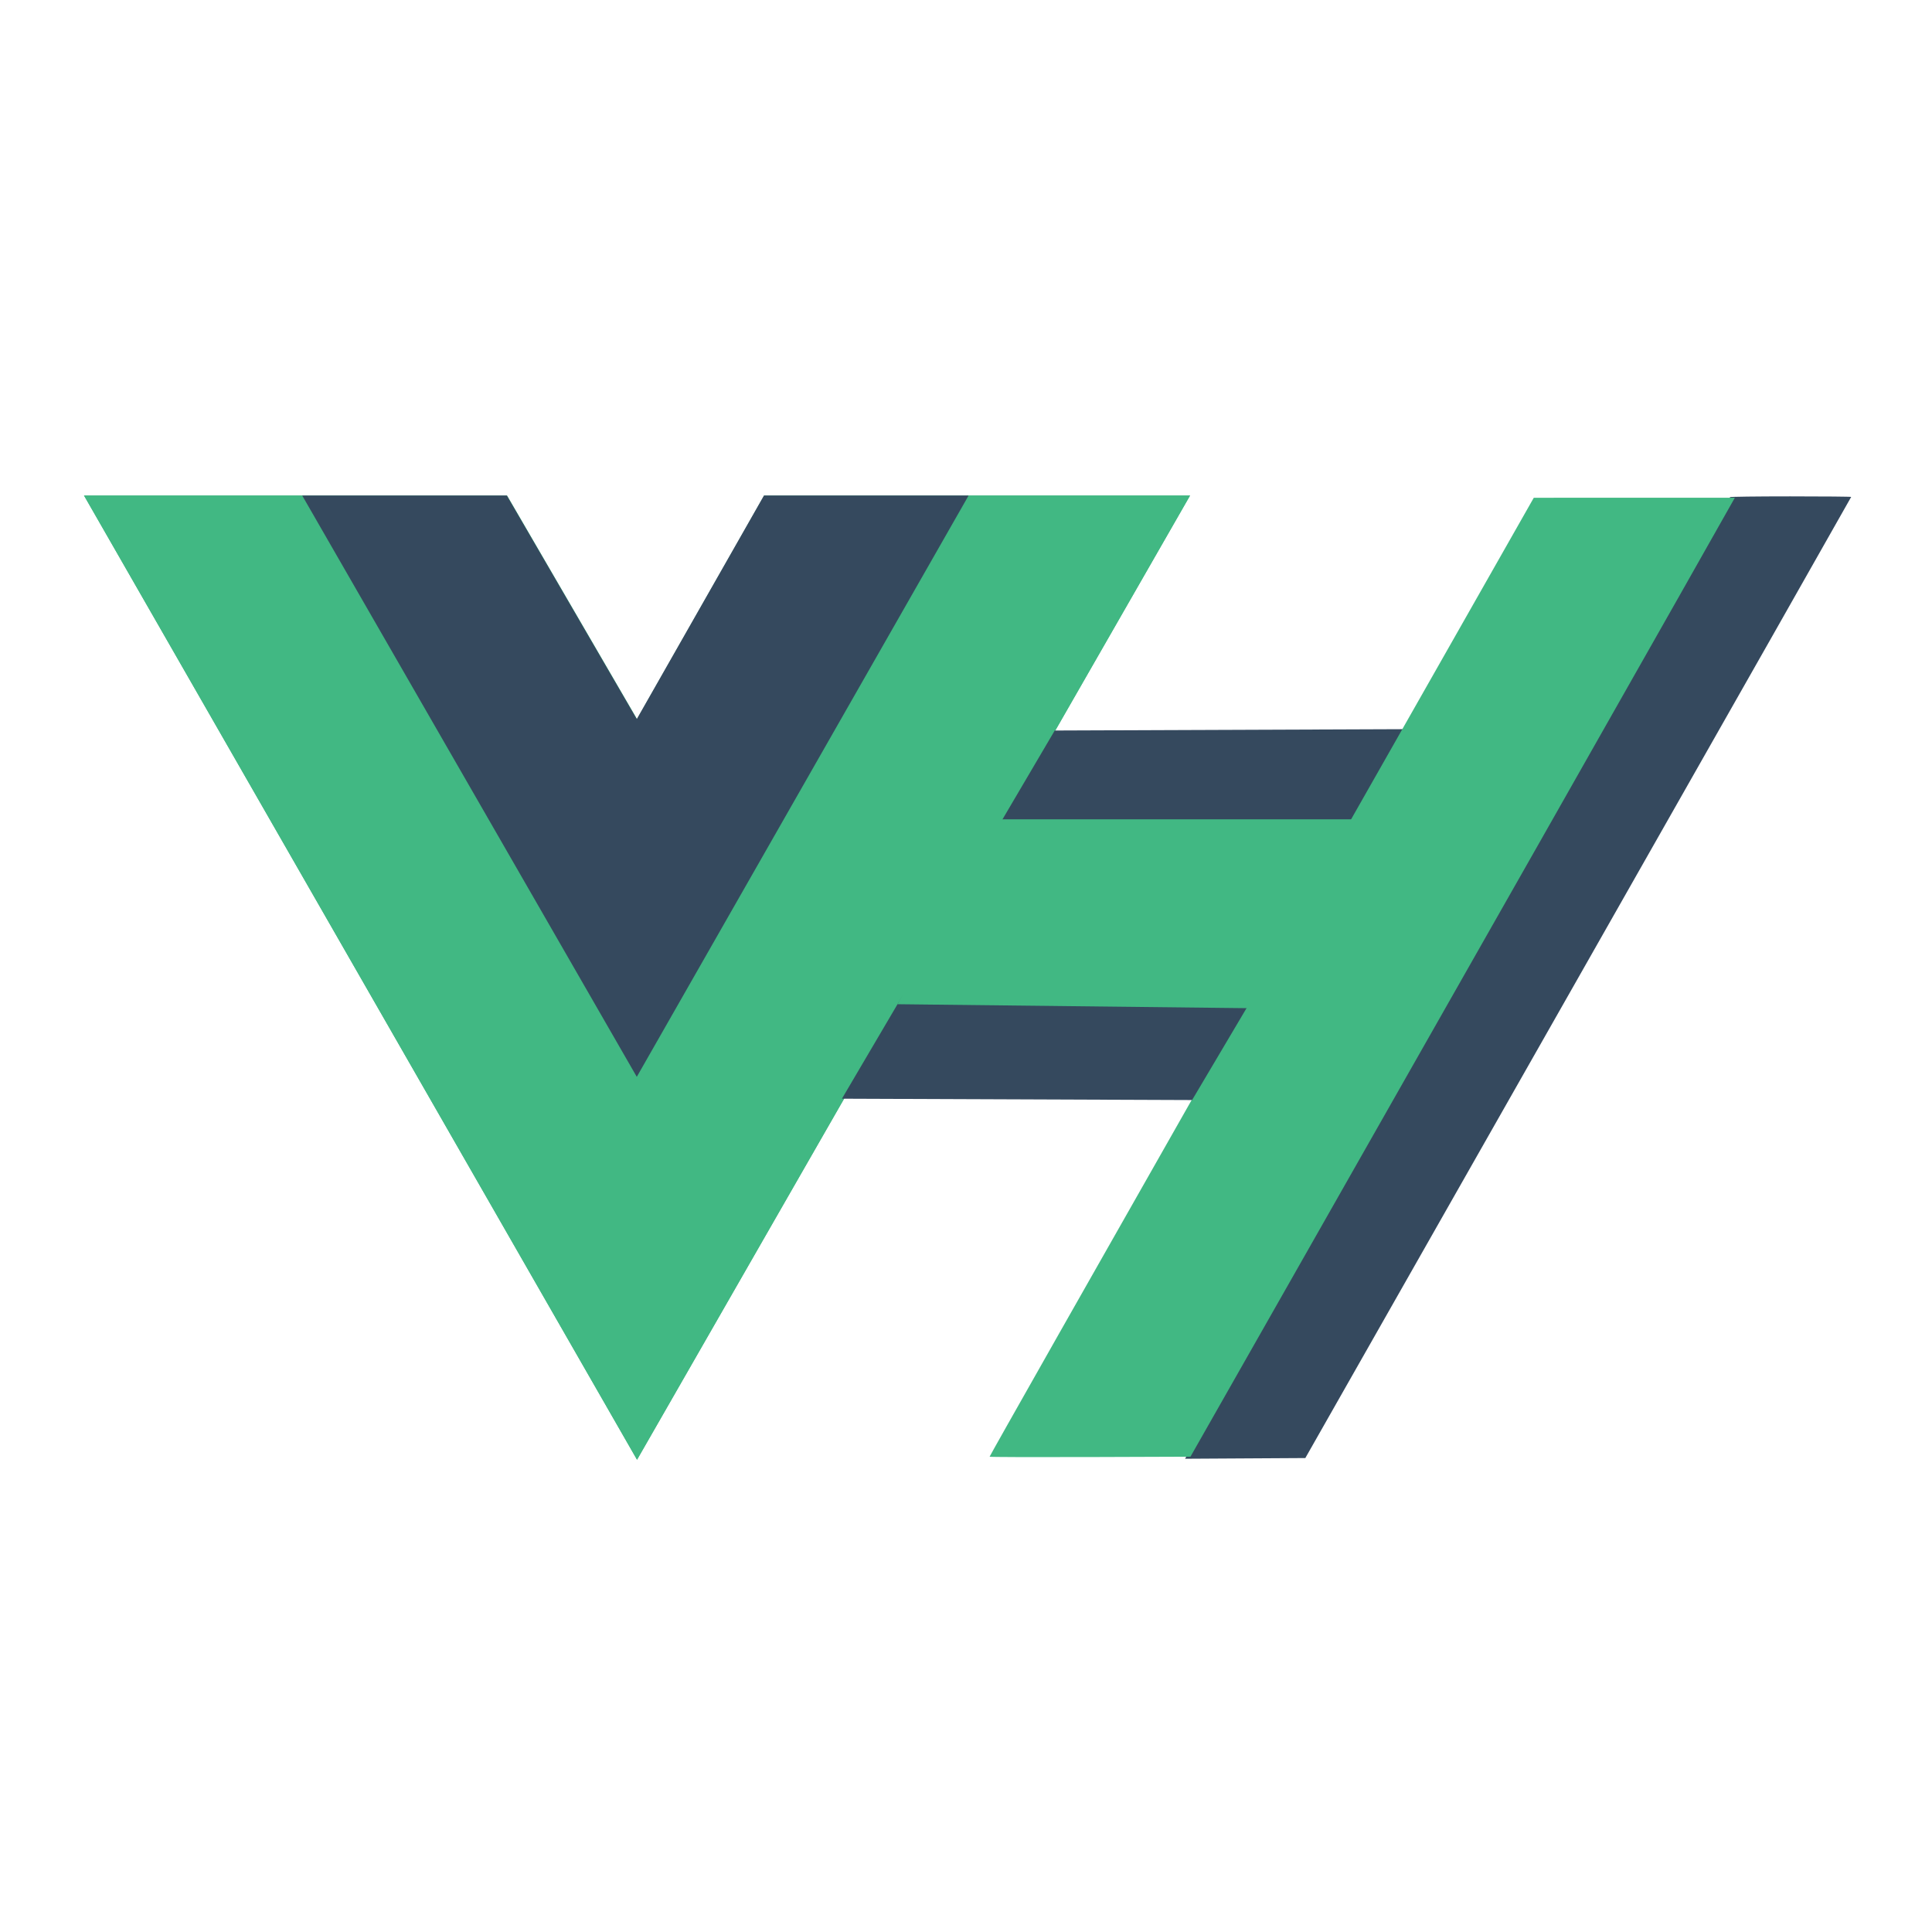
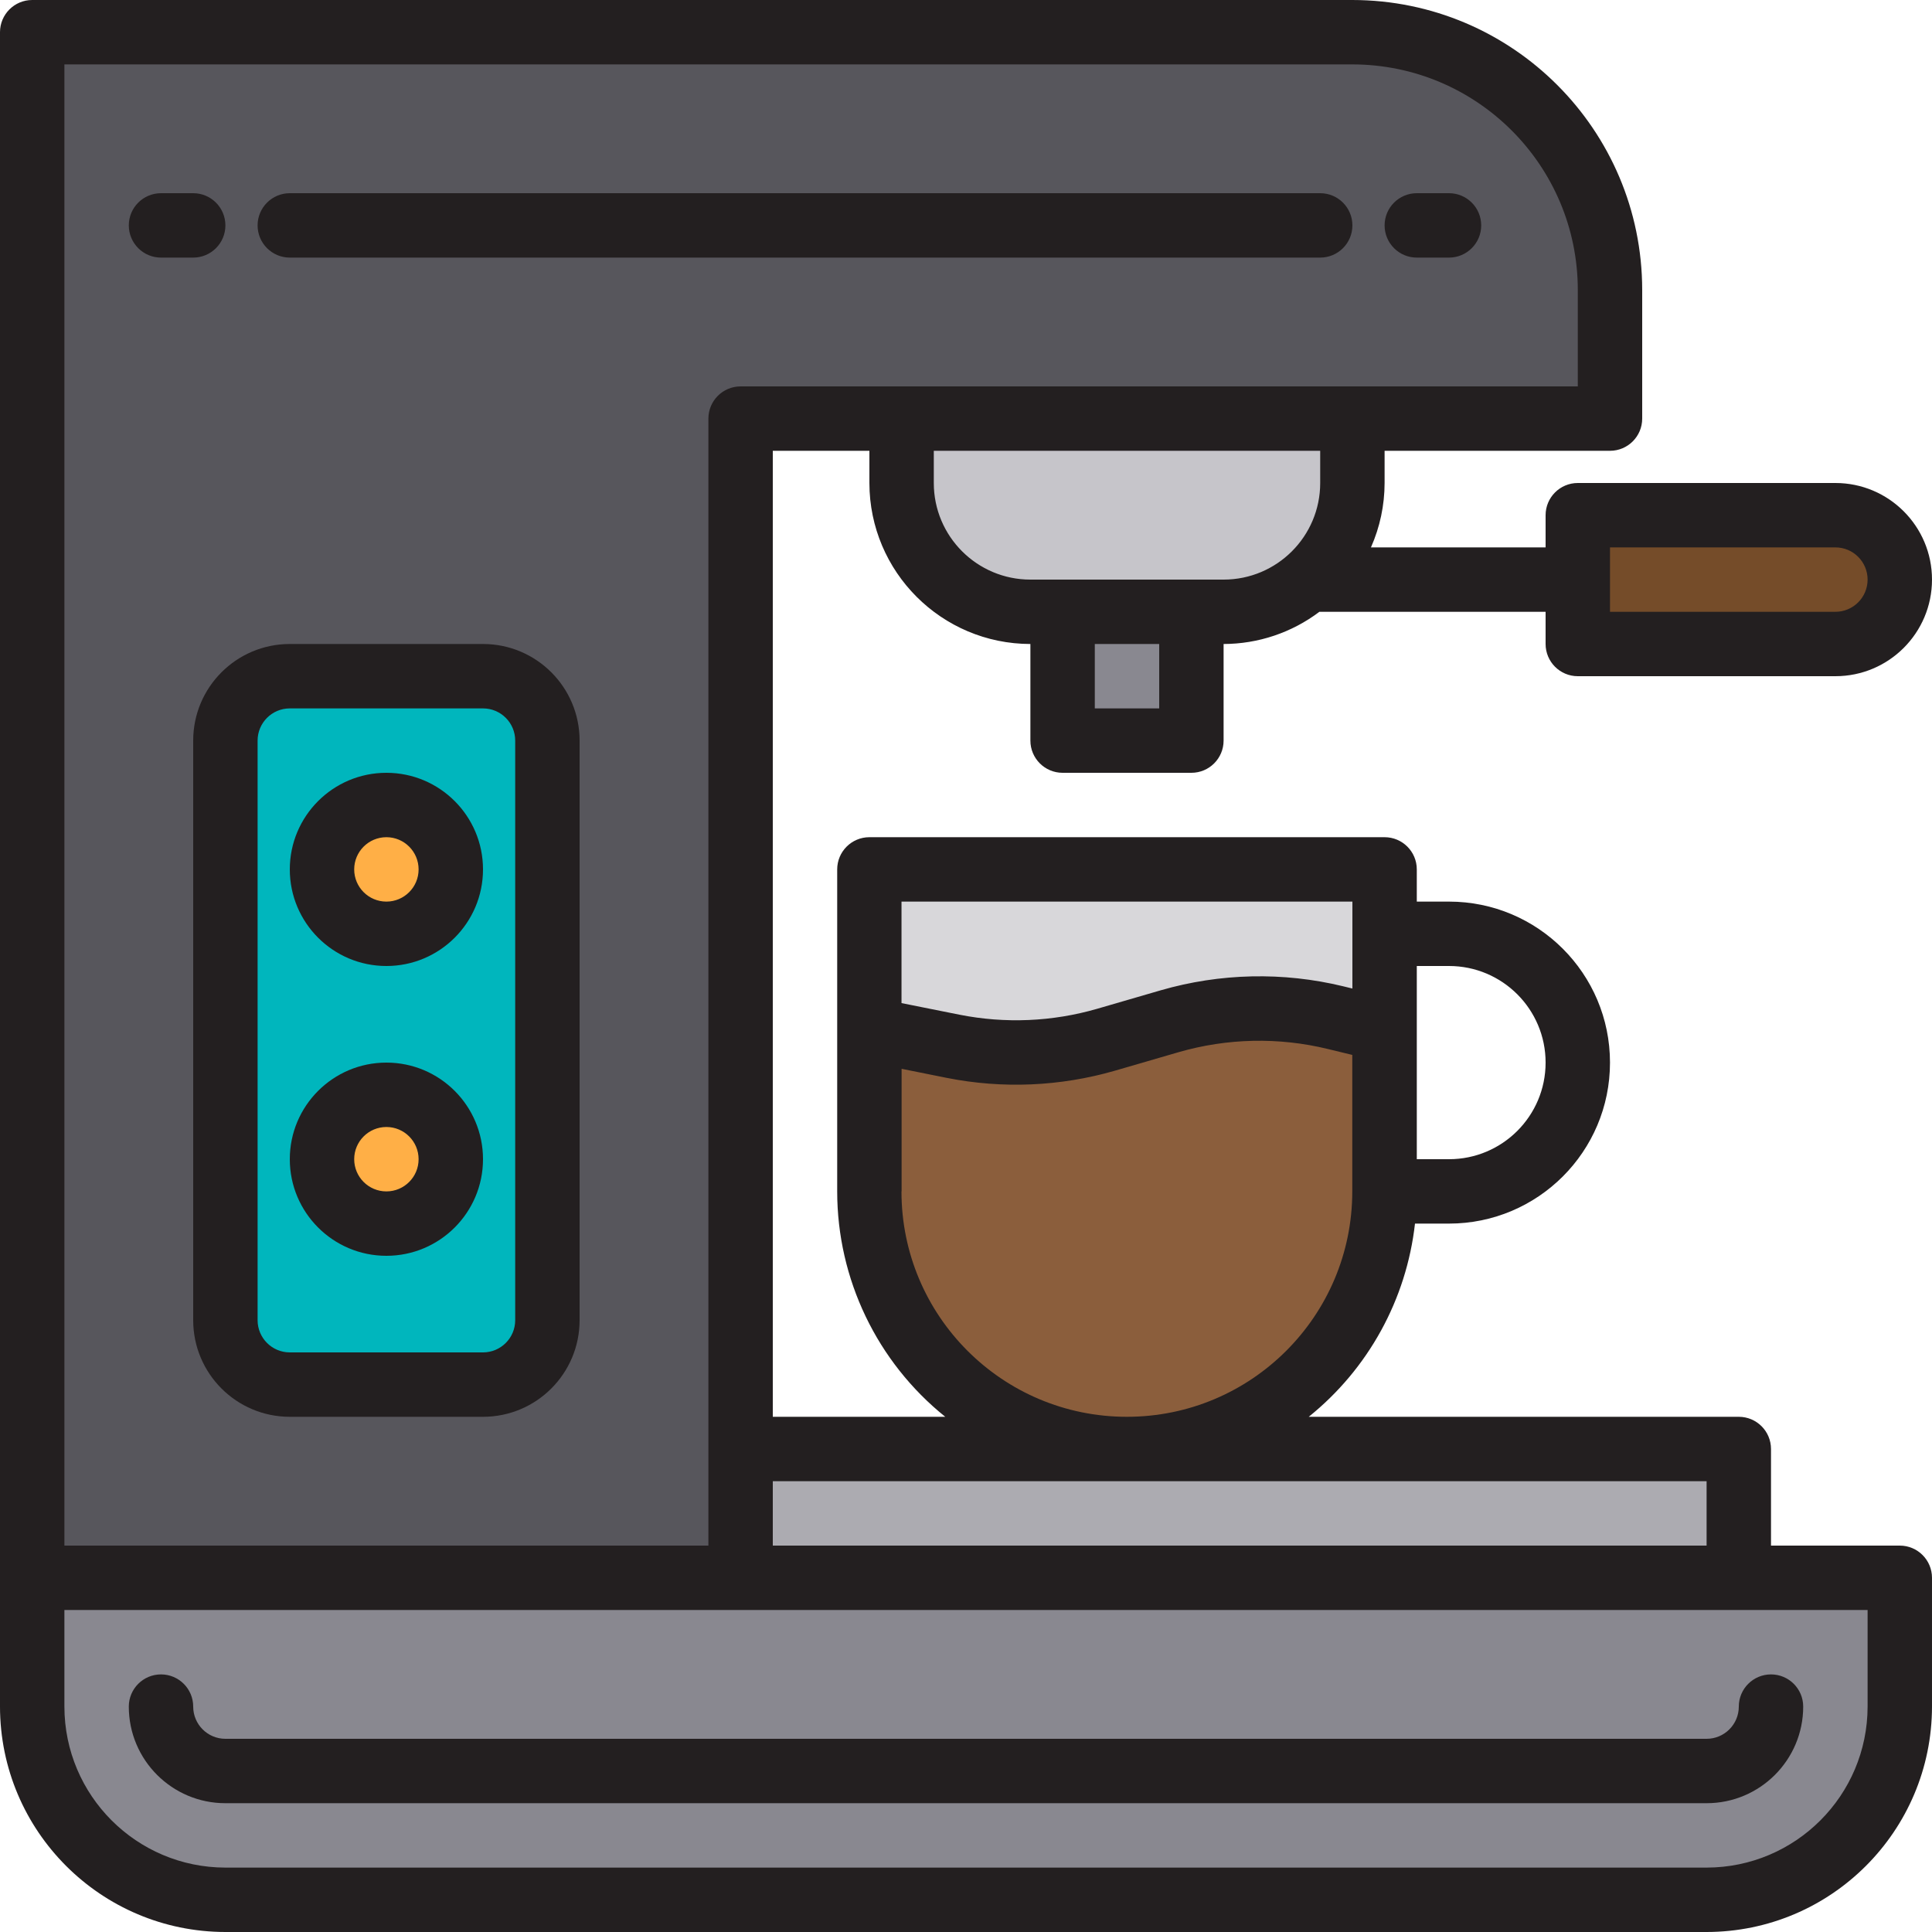
- <svg xmlns="http://www.w3.org/2000/svg" width="1200" height="1200" class="icon" viewBox="0 0 3280.944 2800">
-   <path fill="#41b883" d="M1645.332 601.004h375.675L1081.82 2238.478 142.636 601.004h718.477l220.708 379.704 216.013-379.704z" />
-   <path fill="#41b883" d="M142.636 601.004l939.185 1637.474 939.186-1637.474h-375.675l-563.51 982.484-568.208-982.484z" />
-   <path fill="#35495e" d="M513.188 601.004l568.207 987.23 563.511-987.23h-347.498l-216.013 379.704-220.708-379.704zM1607.792 1311.83l594.678 2.293 187.353-316.325-598.662 2.292zM2198.506 1909.57C2867.436 732.7 2939.502 605.426 2937.874 603.78c-.715-.723 45.303-1.314 102.262-1.314s103.562.428 103.562.951c0 .523-208.57 367.978-463.491 816.567L2216.715 2235.6l-102.1.596-102.102.596z" />
-   <path fill="#41b883" d="M1680.563 2233.328c0-1.34 168.208-298.145 440.375-777.048a4135645.775 4135645.775 0 00337.619-594.19l146.13-257.25 170.746-.04 170.747-.04-5.536 9.741c-3.044 5.358-43.727 77.302-90.407 159.875-85.356 150.992-337.562 595.163-656.602 1156.373l-172 302.559-170.536.588c-93.795.322-170.536.069-170.536-.567z" />
-   <path fill="#35495e" d="M1429.783 1625.351l594.679 2.292 187.353-316.324-598.662 2.292z" />
-   <path fill="#41b883" d="M1524.207 1464.903l608.285 6.877 173.746-320.909h-619.072z" />
+ <svg xmlns="http://www.w3.org/2000/svg" height="480pt" viewBox="0 0 480 480" width="480pt">
+   <path d="m184 360v-256h216v-32c0-35.348-28.652-64-64-64h-328v384h176zm-48-32c0 8.836-7.164 16-16 16h-48c-8.836 0-16-7.164-16-16v-144c0-8.836 7.164-16 16-16h48c8.836 0 16 7.164 16 16zm0 0" fill="#57565c" />
+   <path d="m224 120c0 17.672 14.328 32 32 32h48c17.672 0 32-14.328 32-32v-16h-112zm0 0" fill="#c6c5ca" />
+   <path d="m264 152h32v32h-32zm0 0" fill="#898890" />
+   <path d="m274.801 258.328 15.809-4.594c13.418-3.902 27.629-4.215 41.207-.91l12.184 2.961v-39.785h-128v39.785l20.801 4.16c12.613 2.52 25.645 1.965 38-1.617zm0 0" fill="#d8d7da" />
+   <path d="m344 296v-40.215l-12.184-2.961c-13.578-3.305-27.789-2.992-41.207.91l-15.809 4.594c-12.355 3.578-25.391 4.125-38 1.602l-20.801-4.16v40.23c0 35.348 28.652 64 64 64s64-28.652 64-64zm0 0" fill="#8b5e3c" />
+   <path d="m432 392v-32h-248v32zm0 0" fill="#acabb1" />
+   <path d="m184 392h-176v32c0 26.508 21.492 48 48 48h368c26.508 0 48-21.492 48-48v-32zm256 32c0 8.836-7.164 16-16 16h-368c-8.836 0-16-7.164-16-16 0 8.836 7.164 16 16 16h368c8.836 0 16-7.164 16-16zm0 0" fill="#898890" />
+   <path d="m456 128h-64v32h64c8.836 0 16-7.164 16-16s-7.164-16-16-16zm0 0" fill="#754c29" />
+   <path d="m120 168h-48c-8.836 0-16 7.164-16 16v144c0 8.836 7.164 16 16 16h48c8.836 0 16-7.164 16-16v-144c0-8.836-7.164-16-16-16zm-24 136c-8.836 0-16-7.164-16-16s7.164-16 16-16 16 7.164 16 16-7.164 16-16 16zm0-72c-8.836 0-16-7.164-16-16s7.164-16 16-16 16 7.164 16 16-7.164 16-16 16zm0 0" fill="#00b6bd" />
+   <path d="m112 216c0 8.836-7.164 16-16 16s-16-7.164-16-16 7.164-16 16-16 16 7.164 16 16zm0 0" fill="#ffaf46" />
+   <path d="m112 288c0 8.836-7.164 16-16 16s-16-7.164-16-16 7.164-16 16-16 16 7.164 16 16zm0 0" fill="#ffaf46" />
+   <g fill="#231f20">
+     <path d="m424 432h-368c-4.418 0-8-3.582-8-8s-3.582-8-8-8-8 3.582-8 8c0 13.254 10.746 24 24 24h368c13.254 0 24-10.746 24-24 0-4.418-3.582-8-8-8s-8 3.582-8 8-3.582 8-8 8zm0 0" />
+     <path d="m472 384h-32v-24c0-4.418-3.582-8-8-8h-106.848c14.785-11.891 24.277-29.145 26.398-48h8.449c22.09 0 40-17.91 40-40s-17.91-40-40-40h-8v-8c0-4.418-3.582-8-8-8h-128c-4.418 0-8 3.582-8 8v80c.004 21.77 9.879 42.363 26.848 56h-42.848v-240h24v8c.027 22.082 17.918 39.973 40 40v24c0 4.418 3.582 8 8 8h32c4.418 0 8-3.582 8-8v-24c8.59-.016 16.945-2.824 23.801-8h.199 56v8c0 4.418 3.582 8 8 8h64c13.254 0 24-10.746 24-24s-10.746-24-24-24h-64c-4.418 0-8 3.582-8 8v8h-43.391c2.23-5.039 3.387-10.488 3.391-16v-8h56c4.418 0 8-3.582 8-8v-32c-.043-39.746-32.254-71.957-72-72h-328c-4.418 0-8 3.582-8 8v416c.035 30.914 25.086 55.965 56 56h368c30.914-.035 55.965-25.086 56-56v-32c0-4.418-3.582-8-8-8zm-72-248h56c4.418 0 8 3.582 8 8s-3.582 8-8 8h-56zm-40 104c13.254 0 24 10.746 24 24s-10.746 24-24 24h-8v-48zm-24-16v21.602l-2.289-.562c-14.941-3.621-30.566-3.273-45.336 1l-15.801 4.594c-11.117 3.215-22.844 3.719-34.199 1.465l-14.398-2.883v-25.215zm-112 72v-30.457l11.199 2.25c13.879 2.758 28.215 2.145 41.809-1.785l15.801-4.594c12.082-3.492 24.867-3.77 37.086-.797l6.074 1.473v33.91c0 30.93-25.074 56-56 56-30.93 0-56-25.07-56-56zm200 72v16h-232v-16zm-136-192h-16v-16h16zm40-56c0 13.254-10.746 24-24 24h-48c-13.254 0-24-10.746-24-24v-8h96zm-312-104h320c30.914.035 55.965 25.086 56 56v24h-208c-4.418 0-8 3.582-8 8v280h-160zm448 408c-.027 22.082-17.918 39.973-40 40h-368c-22.082-.027-39.973-17.918-40-40v-24h448zm0 0" />
+     <path d="m120 160h-48c-13.254 0-24 10.746-24 24v144c0 13.254 10.746 24 24 24h48c13.254 0 24-10.746 24-24v-144c0-13.254-10.746-24-24-24zm8 168c0 4.418-3.582 8-8 8h-48c-4.418 0-8-3.582-8-8v-144c0-4.418 3.582-8 8-8h48c4.418 0 8 3.582 8 8zm0 0" />
+     <path d="m96 192c-13.254 0-24 10.746-24 24s10.746 24 24 24 24-10.746 24-24-10.746-24-24-24zm0 32c-4.418 0-8-3.582-8-8s3.582-8 8-8 8 3.582 8 8-3.582 8-8 8zm0 0" />
+     <path d="m96 264c-13.254 0-24 10.746-24 24s10.746 24 24 24 24-10.746 24-24-10.746-24-24-24zm0 32c-4.418 0-8-3.582-8-8s3.582-8 8-8 8 3.582 8 8-3.582 8-8 8zm0 0" />
+     <path d="m72 64h256c4.418 0 8-3.582 8-8s-3.582-8-8-8h-256c-4.418 0-8 3.582-8 8s3.582 8 8 8zm0 0" />
+     <path d="m352 64h8c4.418 0 8-3.582 8-8s-3.582-8-8-8h-8c-4.418 0-8 3.582-8 8s3.582 8 8 8zm0 0" />
+     <path d="m56 56c0-4.418-3.582-8-8-8h-8c-4.418 0-8 3.582-8 8s3.582 8 8 8h8c4.418 0 8-3.582 8-8zm0 0" />
+   </g>
</svg>
